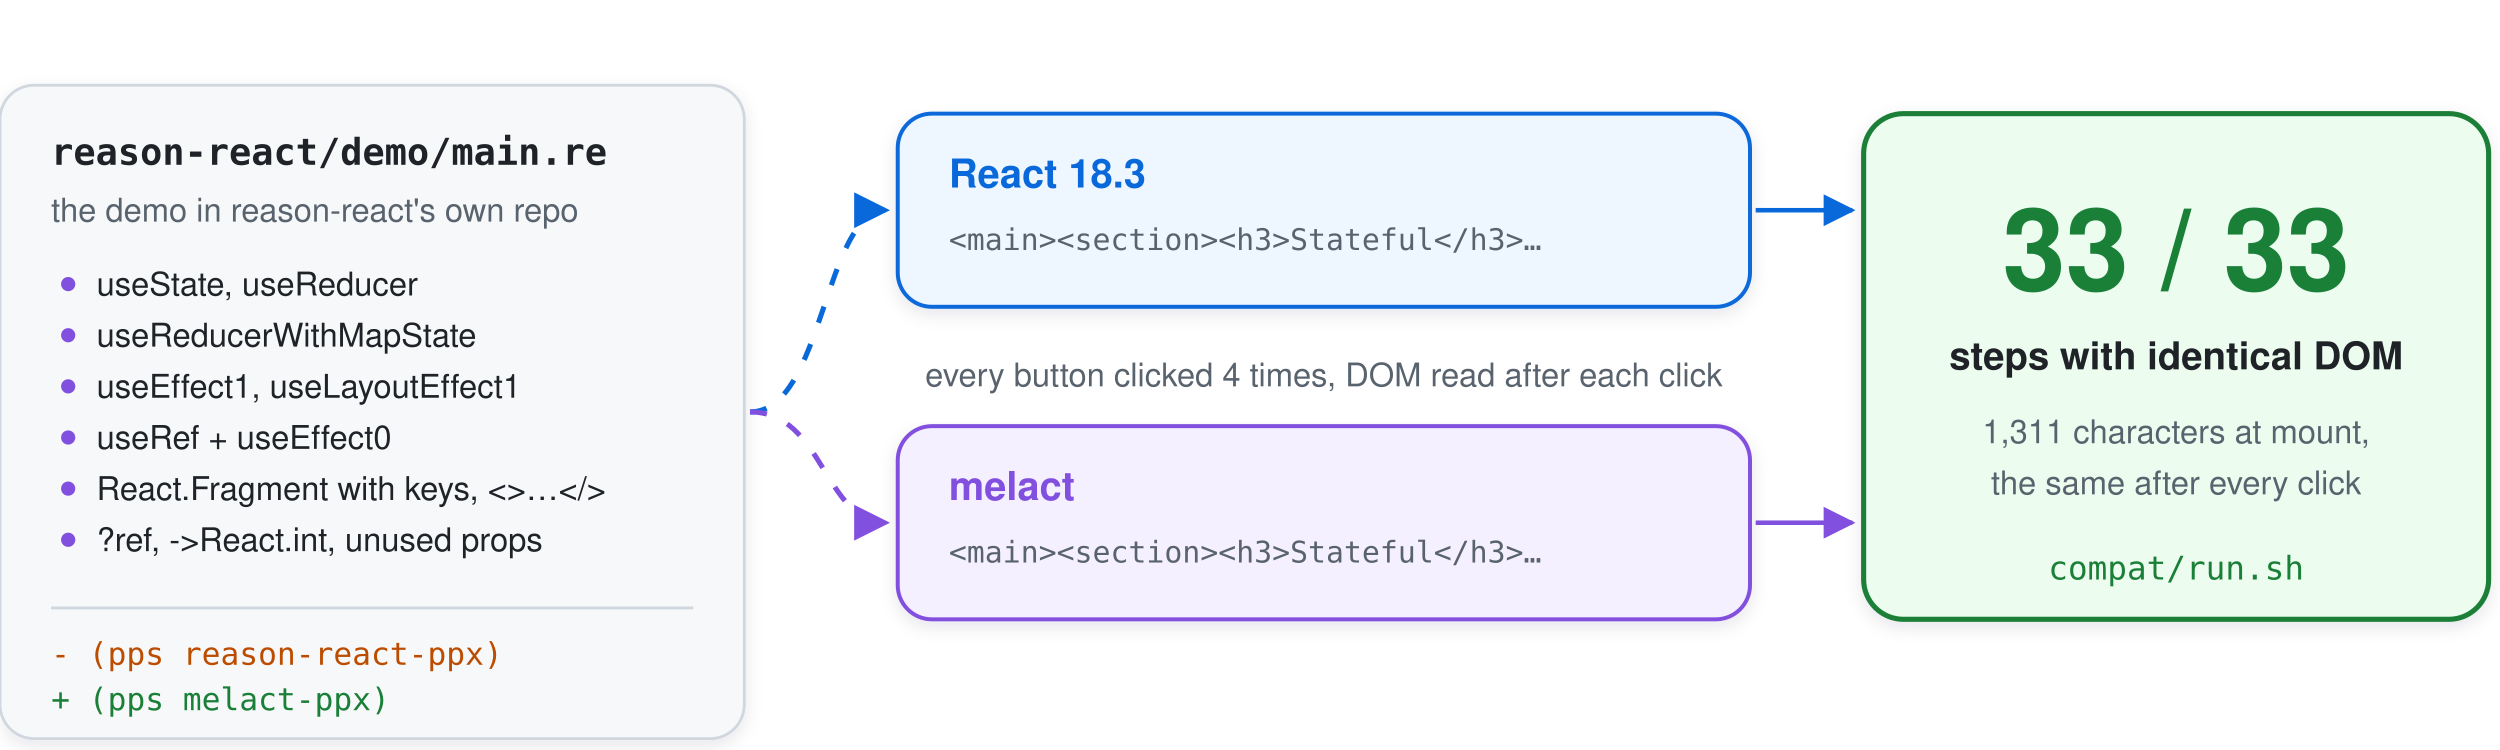
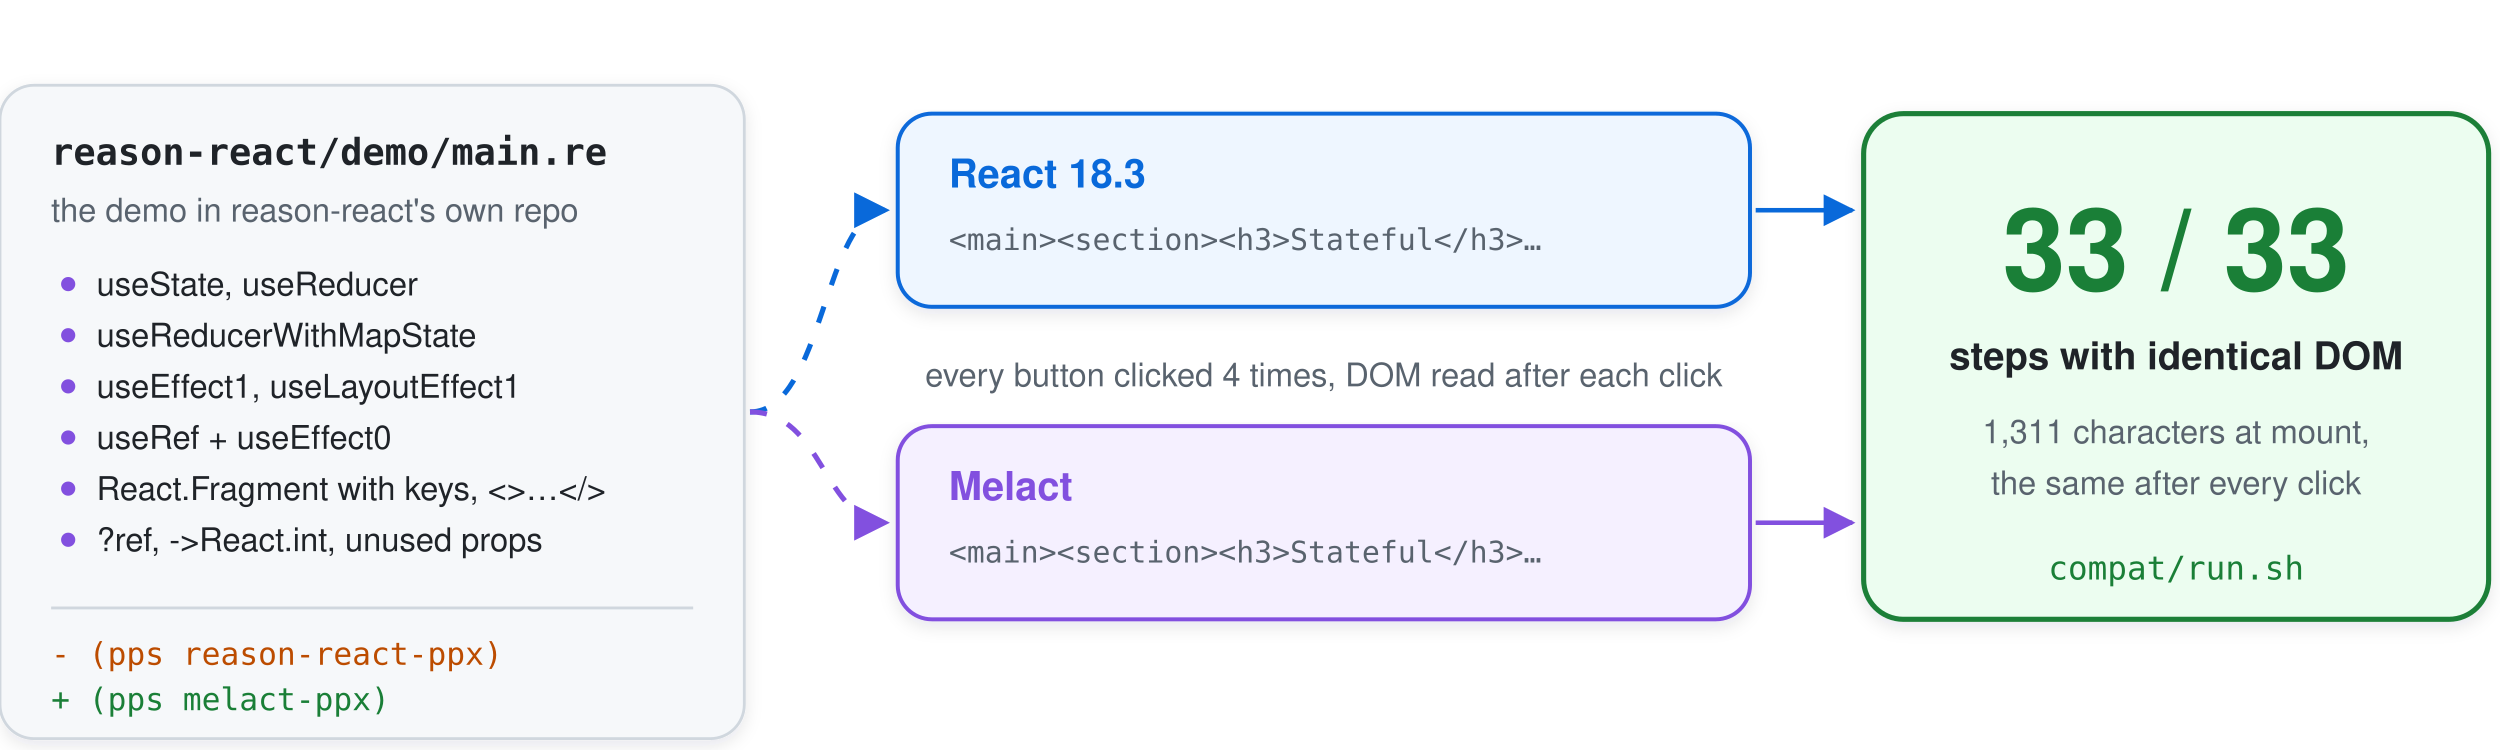
<svg xmlns="http://www.w3.org/2000/svg" viewBox="0 0 880 264" width="880" height="264" role="img" aria-label="reason-react's own demo, switched to melact with two dune lines, rendered by React 18.3 and by melact in jsdom: after mounting and after each of 32 clicks, 33 of 33 steps have identical DOM">
  <style>text { font-family: -apple-system, BlinkMacSystemFont, 'Segoe UI', Helvetica, Arial, sans-serif; fill: #1f2328; }.mono { font-family: ui-monospace, SFMono-Regular, Menlo, Consolas, monospace; white-space: pre; }.muted { fill: #59636e; } .faint { fill: #8c959f; }.accent { fill: #8250df; } .green { fill: #1a7f37; }.orange { fill: #bc4c00; } .blue { fill: #0969da; }.flow { stroke-dasharray: 6 8; animation: flow 1.1s linear infinite; }@keyframes flow { to { stroke-dashoffset: -28; } }.pulse { animation: pulse 2.2s ease-in-out infinite; }@keyframes pulse { 0%, 100% { opacity: 1; } 50% { opacity: 0.35; } }@media (prefers-reduced-motion: reduce) { .flow, .pulse { animation: none; } }</style>
  <defs>
    <marker id="arrow-muted" viewBox="0 0 10 10" refX="9" refY="5" markerWidth="7" markerHeight="7" orient="auto-start-reverse">
      <path d="M0,0 L10,5 L0,10 z" fill="#59636e" />
    </marker>
    <marker id="arrow-accent" viewBox="0 0 10 10" refX="9" refY="5" markerWidth="7" markerHeight="7" orient="auto-start-reverse">
      <path d="M0,0 L10,5 L0,10 z" fill="#8250df" />
    </marker>
    <marker id="arrow-green" viewBox="0 0 10 10" refX="9" refY="5" markerWidth="7" markerHeight="7" orient="auto-start-reverse">
      <path d="M0,0 L10,5 L0,10 z" fill="#1a7f37" />
    </marker>
    <marker id="arrow-orange" viewBox="0 0 10 10" refX="9" refY="5" markerWidth="7" markerHeight="7" orient="auto-start-reverse">
      <path d="M0,0 L10,5 L0,10 z" fill="#bc4c00" />
    </marker>
    <marker id="arrow-blue" viewBox="0 0 10 10" refX="9" refY="5" markerWidth="7" markerHeight="7" orient="auto-start-reverse">
      <path d="M0,0 L10,5 L0,10 z" fill="#0969da" />
    </marker>
    <filter id="lift" x="-5%" y="-5%" width="110%" height="125%">
      <feDropShadow dx="0" dy="2" stdDeviation="3" flood-color="#1f2328" flood-opacity="0.10" />
    </filter>
    <linearGradient id="glow" x1="0" y1="0" x2="1" y2="0">
      <stop offset="0" stop-color="#8250df" />
      <stop offset="1" stop-color="#0969da" />
    </linearGradient>
  </defs>
  <rect x="0" y="30" width="262" height="230" rx="12" fill="#f6f8fa" stroke="#d0d7de" stroke-width="1" filter="url(#lift)" />
  <text x="18" y="58" font-size="13" xml:space="preserve" class="mono" font-weight="700">reason-react/demo/main.re</text>
  <text x="18" y="78" font-size="11.5" xml:space="preserve" class="muted">the demo in reason-react's own repo</text>
  <circle cx="24" cy="100" r="2.5" fill="#8250df" />
  <text x="34" y="104" font-size="11.5" xml:space="preserve">useState, useReducer</text>
  <circle cx="24" cy="118" r="2.5" fill="#8250df" />
  <text x="34" y="122" font-size="11.5" xml:space="preserve">useReducerWithMapState</text>
  <circle cx="24" cy="136" r="2.5" fill="#8250df" />
  <text x="34" y="140" font-size="11.5" xml:space="preserve">useEffect1, useLayoutEffect1</text>
  <circle cx="24" cy="154" r="2.5" fill="#8250df" />
  <text x="34" y="158" font-size="11.5" xml:space="preserve">useRef + useEffect0</text>
  <circle cx="24" cy="172" r="2.5" fill="#8250df" />
  <text x="34" y="176" font-size="11.5" xml:space="preserve">React.Fragment with keys, &lt;&gt;…&lt;/&gt;</text>
  <circle cx="24" cy="190" r="2.5" fill="#8250df" />
  <text x="34" y="194" font-size="11.5" xml:space="preserve">?ref, -&gt;React.int, unused props</text>
  <line x1="18" y1="214" x2="244" y2="214" stroke="#d0d7de" />
  <text x="18" y="234" font-size="11" xml:space="preserve" class="mono orange">- (pps reason-react-ppx)</text>
  <text x="18" y="250" font-size="11" xml:space="preserve" class="mono green">+ (pps melact-ppx)</text>
  <path d="M264,145 C290,145 290,74 312,74" fill="none" stroke="#0969da" stroke-width="1.8" marker-end="url(#arrow-blue)" class="flow" />
  <rect x="316" y="40" width="300" height="68" rx="12" fill="#eef6ff" stroke="#0969da" stroke-width="1.4" filter="url(#lift)" />
  <text x="334" y="66" font-size="14" xml:space="preserve" class="blue" font-weight="700">React 18.3</text>
  <text x="334" y="88" font-size="10.5" xml:space="preserve" class="mono muted">&lt;main&gt;&lt;section&gt;&lt;h3&gt;Stateful&lt;/h3&gt;…</text>
  <line x1="618" y1="74" x2="652" y2="74" stroke="#0969da" stroke-width="1.6" marker-end="url(#arrow-blue)" />
  <path d="M264,145 C290,145 290,184 312,184" fill="none" stroke="#8250df" stroke-width="1.8" marker-end="url(#arrow-accent)" class="flow" />
  <rect x="316" y="150" width="300" height="68" rx="12" fill="#f5f0ff" stroke="#8250df" stroke-width="1.4" filter="url(#lift)" />
-   <text x="334" y="176" font-size="14" xml:space="preserve" class="accent" font-weight="700">melact</text>
+   <text x="334" y="176" font-size="14" xml:space="preserve" class="accent" font-weight="700">Melact</text>
  <text x="334" y="198" font-size="10.5" xml:space="preserve" class="mono muted">&lt;main&gt;&lt;section&gt;&lt;h3&gt;Stateful&lt;/h3&gt;…</text>
  <line x1="618" y1="184" x2="652" y2="184" stroke="#8250df" stroke-width="1.6" marker-end="url(#arrow-accent)" />
  <text x="466" y="136" font-size="11.5" xml:space="preserve" class="muted" text-anchor="middle">every button clicked 4 times, DOM read after each click</text>
  <rect x="656" y="40" width="220" height="178" rx="14" fill="#ecfdf0" stroke="#1a7f37" stroke-width="1.8" filter="url(#lift)" />
  <text x="766" y="102" font-size="40" xml:space="preserve" class="green" font-weight="800" text-anchor="middle">33 / 33</text>
  <text x="766" y="130" font-size="13.5" xml:space="preserve" font-weight="600" text-anchor="middle">steps with identical DOM</text>
  <text x="766" y="156" font-size="11.5" xml:space="preserve" class="muted" text-anchor="middle">1,311 characters at mount,</text>
  <text x="766" y="174" font-size="11.5" xml:space="preserve" class="muted" text-anchor="middle">the same after every click</text>
  <text x="766" y="204" font-size="11.5" xml:space="preserve" class="mono green" text-anchor="middle">compat/run.sh</text>
</svg>
